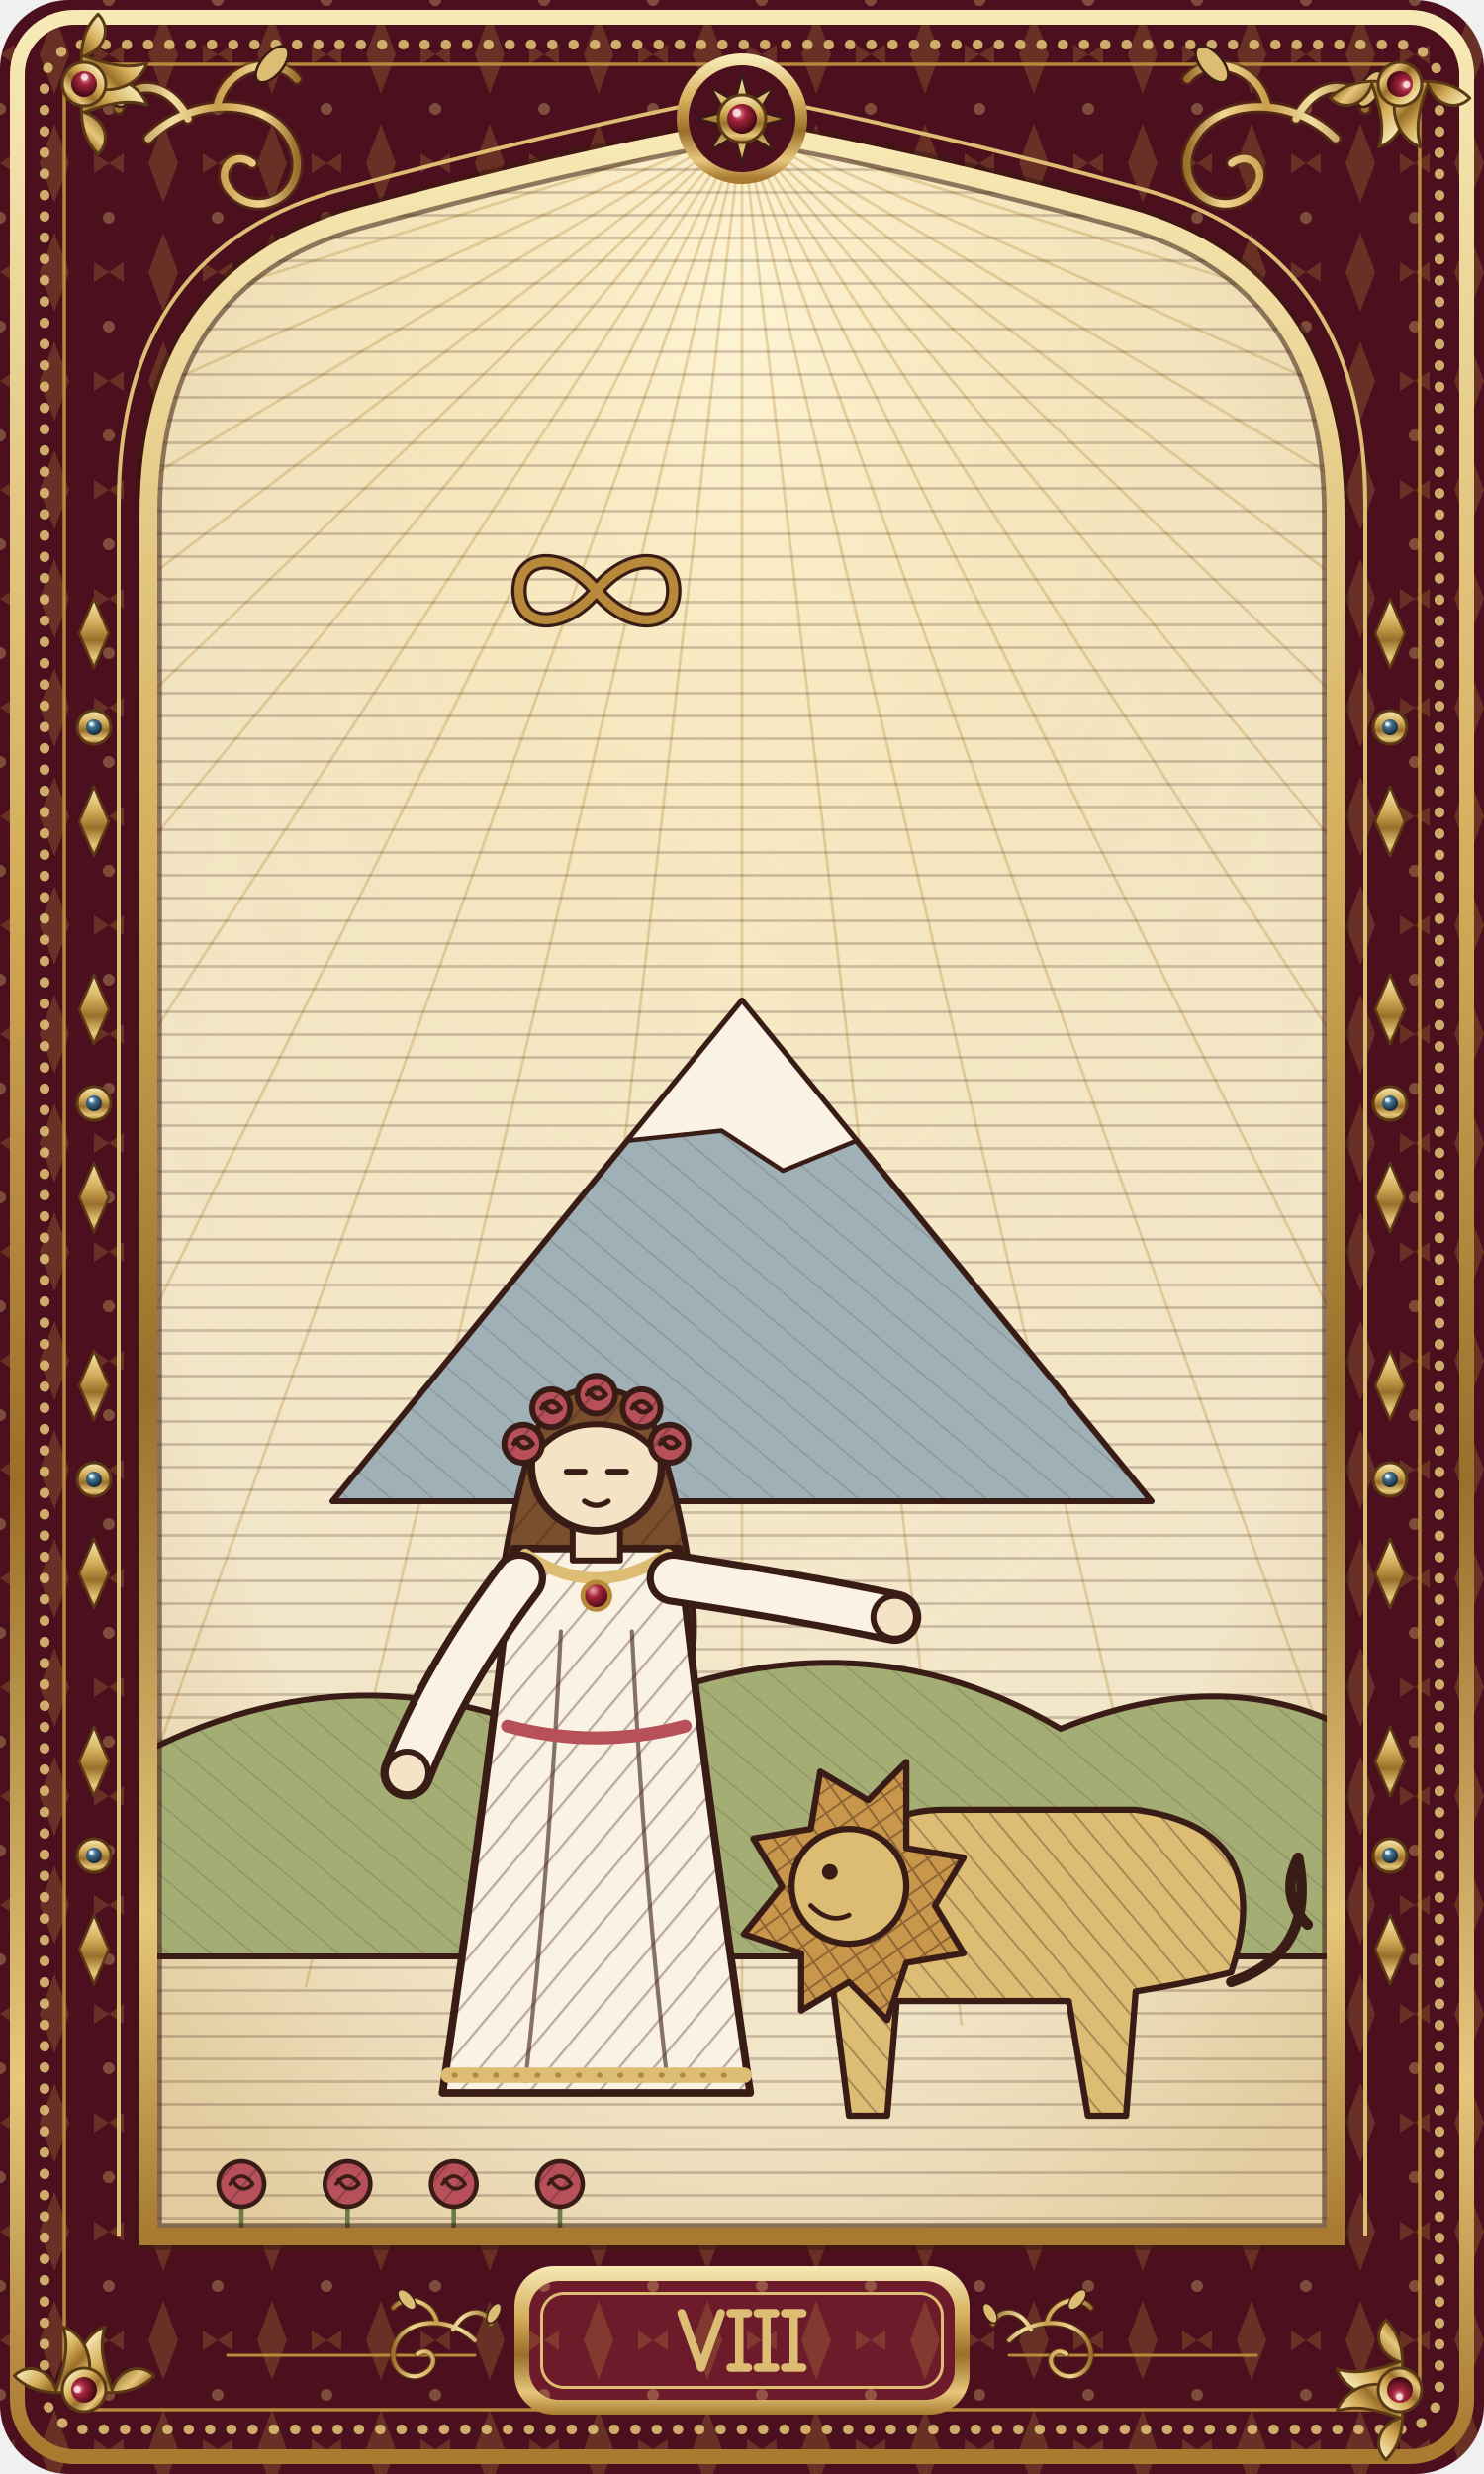
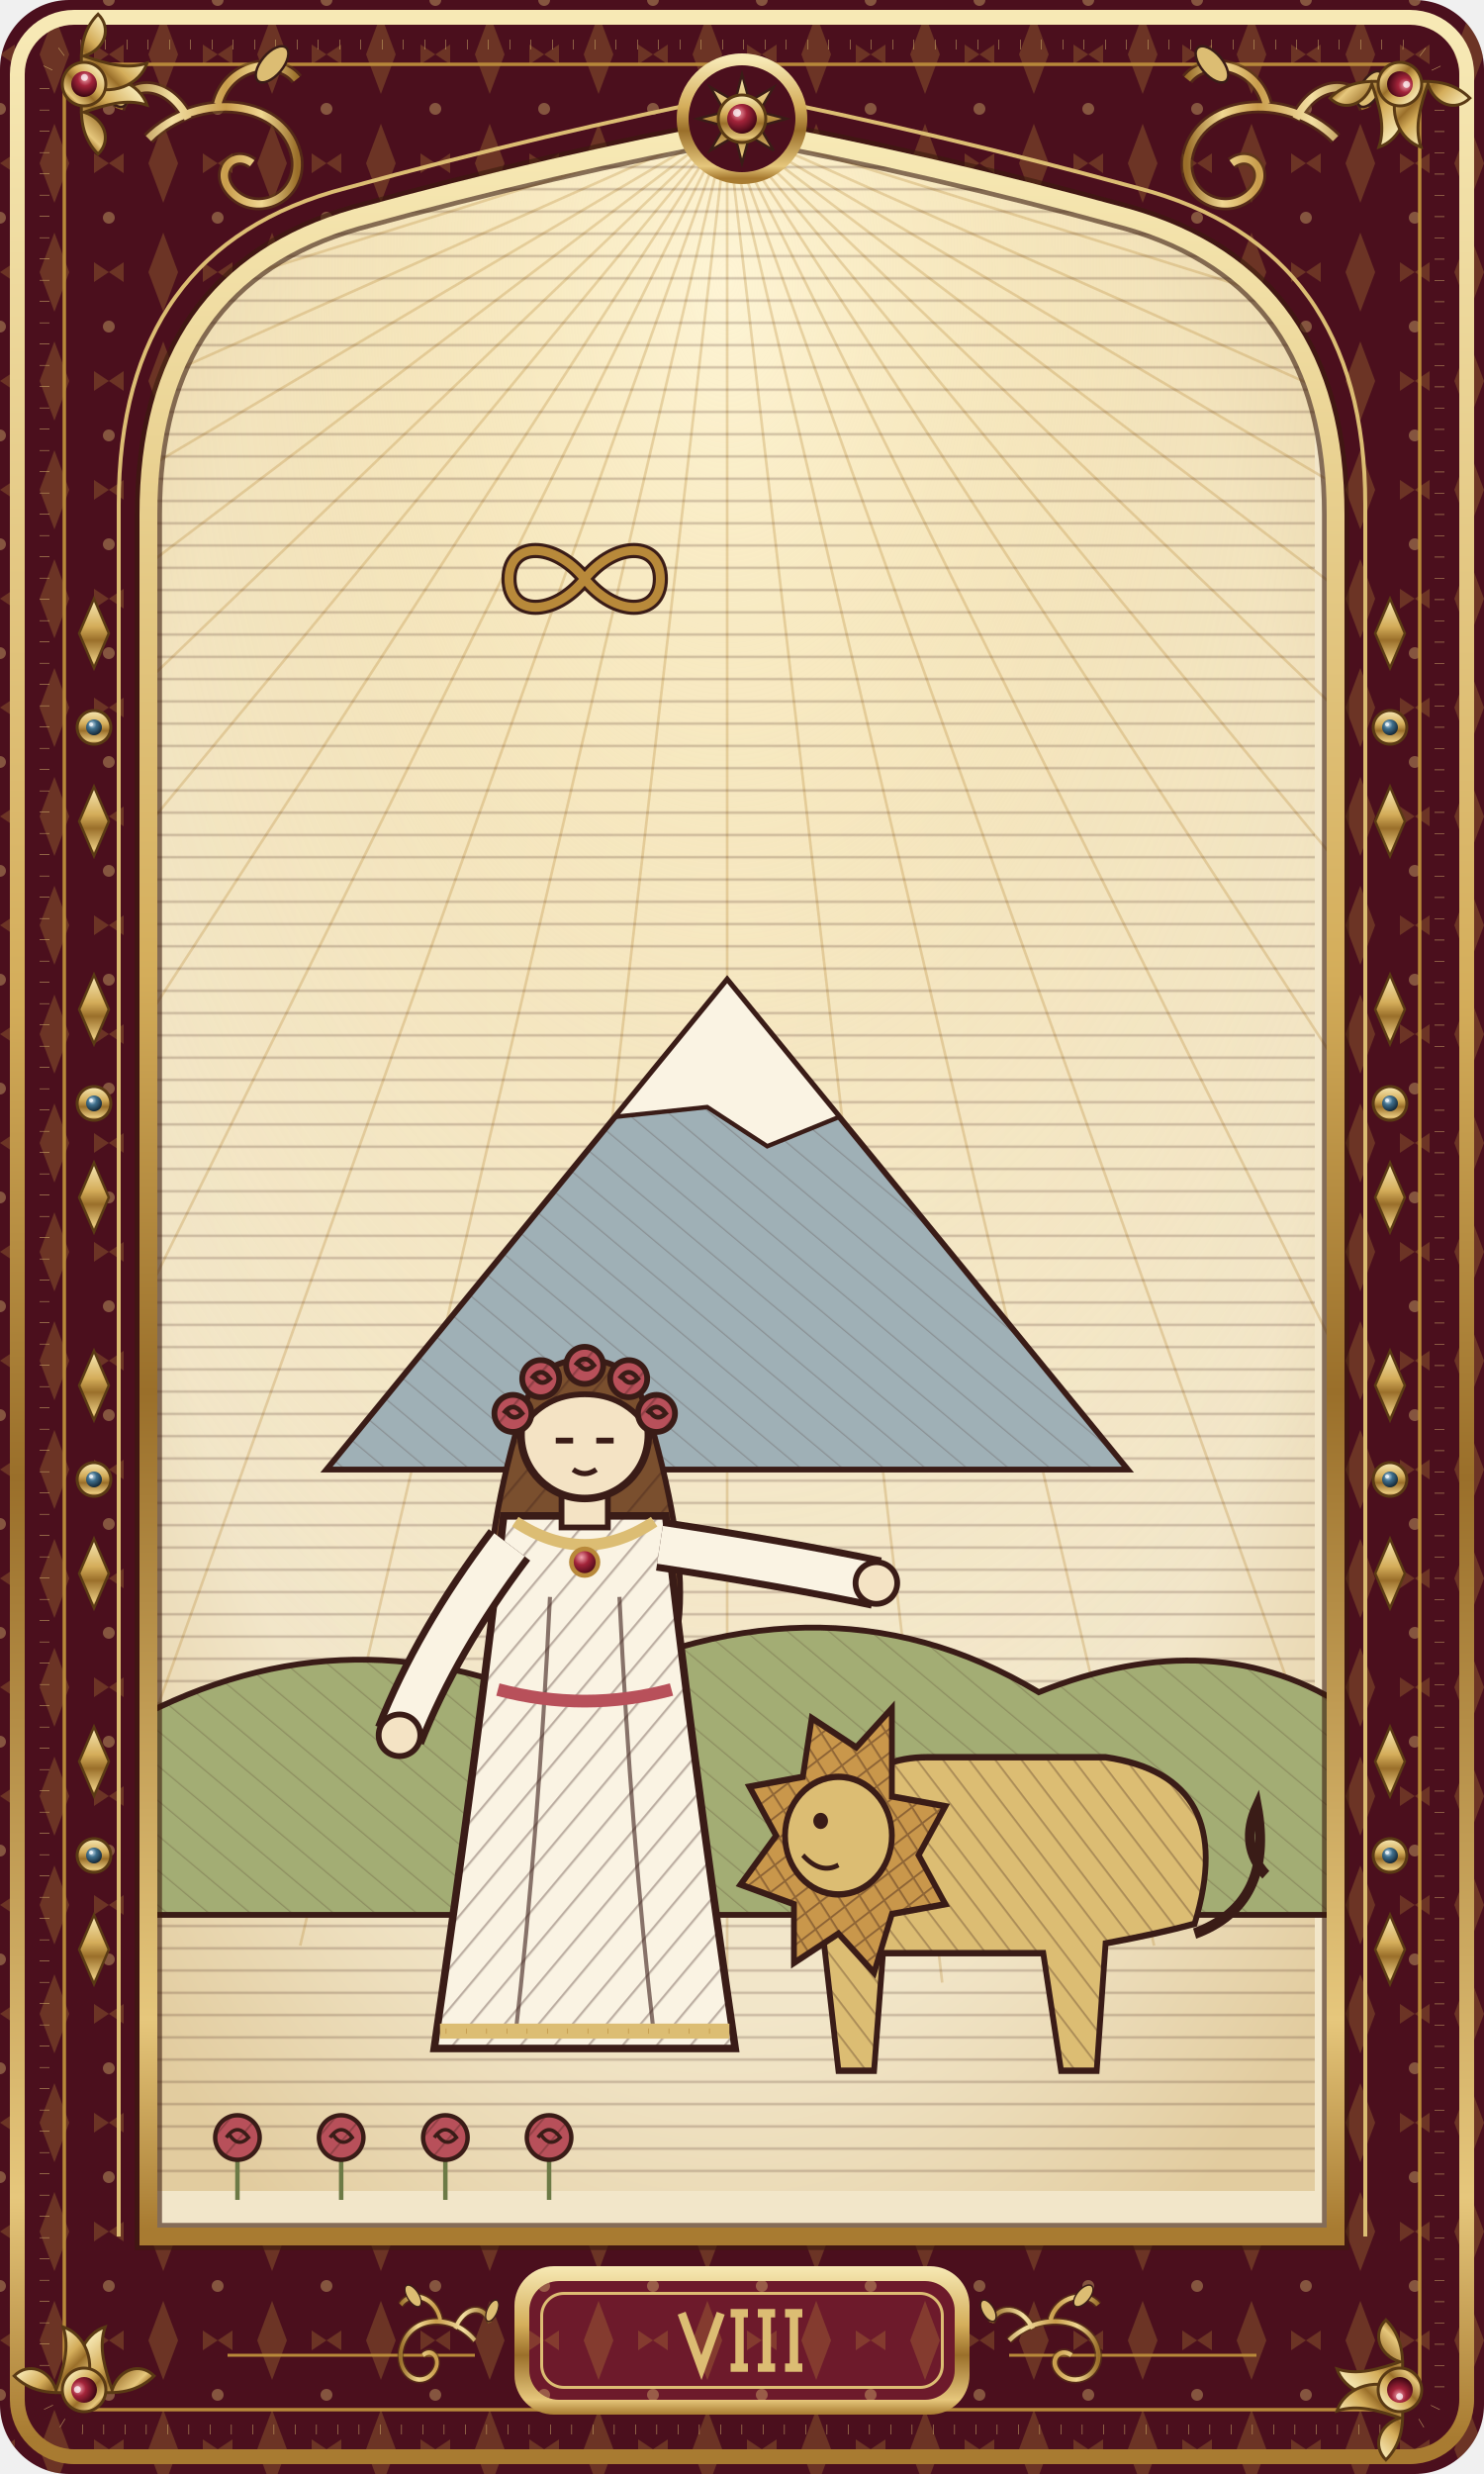
<svg xmlns="http://www.w3.org/2000/svg" width="300" height="500" viewBox="0 0 300 500">
  <defs>
    <pattern id="h" width="4.5" height="4.5" patternUnits="userSpaceOnUse" patternTransform="rotate(40)">
-       <line x1="0" y1="0" x2="0" y2="4.5" stroke="#3a1c17" stroke-width="0.8" opacity="0.32" />
+       <line x1="0" y1="0" x2="0" y2="4.5" stroke="#3a1c17" stroke-width="0.8" opacity="0.3" />
    </pattern>
    <pattern id="hx" width="4" height="4" patternUnits="userSpaceOnUse" patternTransform="rotate(35)">
      <path d="M0,0V4M0,0H4" stroke="#3a1c17" stroke-width="0.8" opacity="0.4" />
    </pattern>
    <pattern id="hz" width="8" height="5" patternUnits="userSpaceOnUse">
-       <line x1="0" y1="2.5" x2="8" y2="2.5" stroke="#3a1c17" stroke-width="0.6" opacity="0.22" />
+       <line x1="0" y1="2.5" x2="8" y2="2.5" stroke="#3a1c17" stroke-width="0.6" opacity="0.2" />
    </pattern>
    <pattern id="hl" width="6" height="6" patternUnits="userSpaceOnUse" patternTransform="rotate(-50)">
-       <line x1="0" y1="0" x2="0" y2="6" stroke="#3a1c17" stroke-width="0.6" opacity="0.18" />
+       <line x1="0" y1="0" x2="0" y2="6" stroke="#3a1c17" stroke-width="0.6" opacity="0.2" />
    </pattern>
    <pattern id="dots" width="7" height="7" patternUnits="userSpaceOnUse">
-       <circle cx="2" cy="2" r="0.7" fill="#3a1c17" opacity="0.35" />
+       <circle cx="2" cy="2" r="0.7" fill="#3a1c17" opacity="0.4" />
      <circle cx="5.5" cy="5" r="0.5" fill="#3a1c17" opacity="0.3" />
    </pattern>
    <pattern id="wv" width="24" height="9" patternUnits="userSpaceOnUse">
      <path d="M0,5 Q6,1 12,5 T24,5" fill="none" stroke="#3a1c17" stroke-width="0.7" opacity="0.4" />
    </pattern>
    <radialGradient id="pg" cx="50%" cy="42%" r="70%">
      <stop offset="0" stop-color="#f6ecd4" />
      <stop offset="0.7" stop-color="#f2e6c9" />
      <stop offset="1" stop-color="#e2cc9f" />
    </radialGradient>
    <radialGradient id="ng" cx="50%" cy="30%" r="80%">
      <stop offset="0" stop-color="#4a3a52" />
      <stop offset="1" stop-color="#2b2238" />
    </radialGradient>
    <linearGradient id="gold" x1="0" y1="0" x2="1" y2="1">
      <stop offset="0" stop-color="#dcbd73" />
      <stop offset="0.5" stop-color="#b8893a" />
      <stop offset="1" stop-color="#8e6626" />
    </linearGradient>
    <linearGradient id="gv" x1="0" y1="0" x2="0" y2="1">
      <stop offset="0" stop-color="#f7e9b5" />
-       <stop offset="0.35" stop-color="#d4ad5a" />
+       <stop offset="0.4" stop-color="#d4ad5a" />
      <stop offset="0.6" stop-color="#9a6f2a" />
-       <stop offset="0.85" stop-color="#e6c77c" />
+       <stop offset="0.9" stop-color="#e6c77c" />
      <stop offset="1" stop-color="#a87b31" />
    </linearGradient>
    <linearGradient id="gh" x1="0" y1="0" x2="1" y2="0">
      <stop offset="0" stop-color="#9a6f2a" />
      <stop offset="0.3" stop-color="#f3dfa2" />
-       <stop offset="0.55" stop-color="#c99d4c" />
+       <stop offset="0.6" stop-color="#c99d4c" />
      <stop offset="0.8" stop-color="#f0d791" />
      <stop offset="1" stop-color="#9a6f2a" />
    </linearGradient>
    <radialGradient id="gem" cx="38%" cy="32%" r="70%">
      <stop offset="0" stop-color="#f2a3ad" />
-       <stop offset="0.35" stop-color="#a3243a" />
+       <stop offset="0.4" stop-color="#a3243a" />
      <stop offset="1" stop-color="#3d0612" />
    </radialGradient>
    <radialGradient id="gemb" cx="38%" cy="32%" r="70%">
      <stop offset="0" stop-color="#cfe2ee" />
-       <stop offset="0.35" stop-color="#3f6f8c" />
+       <stop offset="0.4" stop-color="#3f6f8c" />
      <stop offset="1" stop-color="#132634" />
    </radialGradient>
    <radialGradient id="halo" cx="50%" cy="8%" r="75%">
      <stop offset="0" stop-color="#fff6d6" stop-opacity="0.9" />
-       <stop offset="0.5" stop-color="#f4dc9a" stop-opacity="0.25" />
+       <stop offset="0.5" stop-color="#f4dc9a" stop-opacity="0.3" />
      <stop offset="1" stop-color="#f4dc9a" stop-opacity="0" />
    </radialGradient>
    <pattern id="damask" width="22" height="22" patternUnits="userSpaceOnUse">
-       <path d="M11,3 l3,8 l-3,8 l-3,-8Z M0,11 l3,-2 l0,4Z M22,11 l-3,-2 l0,4Z" fill="#b8893a" opacity="0.28" />
-       <circle cx="0" cy="0" r="1.2" fill="#dcbd73" opacity="0.35" />
-       <circle cx="22" cy="22" r="1.2" fill="#dcbd73" opacity="0.35" />
-       <circle cx="22" cy="0" r="1.2" fill="#dcbd73" opacity="0.35" />
-       <circle cx="0" cy="22" r="1.2" fill="#dcbd73" opacity="0.35" />
+       <path d="M11,3 l3,8 l-3,8 l-3,-8Z M0,11 l3,-2 l0,4Z M22,11 l-3,-2 l0,4Z" fill="#b8893a" opacity="0.3" />
+       <circle cx="0" cy="0" r="1.2" fill="#dcbd73" opacity="0.4" />
+       <circle cx="22" cy="22" r="1.2" fill="#dcbd73" opacity="0.4" />
+       <circle cx="22" cy="0" r="1.2" fill="#dcbd73" opacity="0.4" />
+       <circle cx="0" cy="22" r="1.2" fill="#dcbd73" opacity="0.4" />
    </pattern>
    <clipPath id="panel">
      <path d="M30,452 V104 Q30,56 72,44 Q112,33 150,26 Q188,33 228,44 Q270,56 270,104 V452Z" />
    </clipPath>
+     <g id="fl">
+       <g transform="translate(0 0) rotate(0)">
+         <path d="M0,0 C2,-6 8,-8 12,-6 C8,-4 6,0 4,4 C8,2 12,4 12,8 C8,8 4,6 0,0Z" fill="url(#gv)" stroke="#5a3a14" stroke-width="0.6" />
+         <path d="M0,0 C6,-2 8,-8 6,-12 C4,-8 0,-6 -4,-4 C-2,-8 -4,-12 -8,-12 C-8,-8 -6,-4 0,0Z" fill="url(#gv)" stroke="#5a3a14" stroke-width="0.6" />
+         <circle cx="0" cy="0" r="4.4" fill="url(#gv)" stroke="#5a3a14" stroke-width="0.6" />
+         <circle cx="0" cy="0" r="2.6" fill="url(#gem)" />
+         <circle cx="-0.9" cy="-1" r="0.7" fill="#fff" opacity="0.7" />
+       </g>
+     </g>
+     <g id="cu">
+       <g transform="">
+         <path d="M0,0 C10,-10 28,-8 30,4 C31,12 22,16 17,11 C13,7 17,2 21,5 M8,-4 C4,-12 -4,-12 -6,-6 M14,-7 C16,-15 26,-17 30,-12" fill="none" stroke="#5a3a14" stroke-width="2.6" opacity="0.6" />
+         <path d="M0,0 C10,-10 28,-8 30,4 C31,12 22,16 17,11 C13,7 17,2 21,5 M8,-4 C4,-12 -4,-12 -6,-6 M14,-7 C16,-15 26,-17 30,-12" fill="none" stroke="url(#gh)" stroke-width="1.5" />
+         <ellipse cx="25" cy="-15" rx="2.2" ry="4.4" fill="#dcbd73" stroke="#3a1c17" stroke-width="0.5" transform="rotate(40 25 -15)" />
+         <ellipse cx="-7" cy="-10" rx="2" ry="4" fill="#dcbd73" stroke="#3a1c17" stroke-width="0.5" transform="rotate(-30 -7 -10)" />
+       </g>
+     </g>
+     <g id="gb">
+       <circle cx="0" cy="0" r="3.4" fill="url(#gv)" stroke="#5a3a14" stroke-width="0.6" />
+       <circle cx="0" cy="0" r="1.6" fill="url(#gemb)" />
+       <circle cx="-0.6" cy="-0.6" r="0.4" fill="#fff" opacity="0.7" />
+     </g>
+     <path id="dm" d="M0,-7 L3,0 L0,7 L-3,0Z" fill="url(#gv)" stroke="#5a3a14" stroke-width="0.5" />
  </defs>
  <rect x="0" y="0" width="300" height="500" rx="14" fill="#4b0f1d" />
  <rect x="0" y="0" width="300" height="500" rx="14" fill="url(#damask)" />
  <rect x="3.5" y="3.5" width="293" height="493" rx="11.5" fill="none" stroke="url(#gv)" stroke-width="3" />
-   <rect x="9" y="9" width="282" height="482" rx="8" fill="none" stroke="#dcbd73" stroke-width="2" stroke-linecap="round" stroke-dasharray="0.1 4.2" opacity="0.9" />
+   <rect x="9" y="9" width="282" height="482" rx="8" fill="none" stroke="#dcbd73" stroke-width="2" stroke-dasharray="0.1 4.2" opacity="0.9" />
  <rect x="13" y="13" width="274" height="474" rx="6" fill="none" stroke="#b8893a" stroke-width="0.7" />
  <path d="M30,452 V104 Q30,56 72,44 Q112,33 150,26 Q188,33 228,44 Q270,56 270,104 V452Z" fill="#f2e6c9" />
  <g clip-path="url(#panel)">
-     <g transform="translate(12 9) scale(0.92)">
+     <g transform="translate(12 9) scale(0.9)">
      <rect x="18" y="18" width="264" height="464" fill="url(#pg)" />
      <rect x="18" y="18" width="264" height="464" fill="url(#halo)" />
-       <path d="M150,18 L-262.56,96.7 M150,18 L-250.78,143.6 M150,18 L-233.69,188.83 M150,18 L-211.51,231.8 M150,18 L-184.54,271.93 M150,18 L-153.14,308.7 M150,18 L-117.72,341.62 M150,18 L-78.75,370.24 M150,18 L-36.75,394.2 M150,18 L7.73,413.17 M150,18 L54.09,426.9 M150,18 L101.73,435.22 M150,18 L150,438 M150,18 L198.27,435.22 M150,18 L245.91,426.9 M150,18 L292.27,413.17 M150,18 L336.75,394.2 M150,18 L378.75,370.24 M150,18 L417.72,341.62 M150,18 L453.14,308.7 M150,18 L484.54,271.93 M150,18 L511.51,231.8 M150,18 L533.69,188.83 M150,18 L550.78,143.6 M150,18 L562.56,96.7 " stroke="#b8893a" stroke-width="0.6" opacity="0.32" />
+       <path d="M150,18 L-262.6,96.7 M150,18 L-250.8,143.6 M150,18 L-233.7,188.8 M150,18 L-211.5,231.8 M150,18 L-184.5,271.9 M150,18 L-153.1,308.7 M150,18 L-117.7,341.6 M150,18 L-78.7,370.2 M150,18 L-36.7,394.2 M150,18 L7.7,413.2 M150,18 L54.1,426.9 M150,18 L101.7,435.2 M150,18 L150,438 M150,18 L198.3,435.2 M150,18 L245.9,426.9 M150,18 L292.3,413.2 M150,18 L336.8,394.2 M150,18 L378.8,370.2 M150,18 L417.7,341.6 M150,18 L453.1,308.7 M150,18 L484.5,271.9 M150,18 L511.5,231.8 M150,18 L533.7,188.8 M150,18 L550.8,143.6 M150,18 L562.6,96.7 " stroke="#b8893a" stroke-width="0.6" opacity="0.3" />
      <rect x="18" y="18" width="264" height="464" fill="url(#hz)" />
-       <path d="M60,320 L150,210 L240,320Z" fill="#9fb0b6" stroke="#3a1c17" stroke-width="1.3" stroke-linejoin="round" stroke-linecap="round" />
-       <path d="M60,320 L150,210 L240,320Z" fill="url(#hl)" stroke="none" />
-       <path d="M124.8,240.8 L150,210 L175.2,240.8 L159,247.4 L145.5,238.6Z" fill="#faf3e3" stroke="#3a1c17" stroke-width="1" stroke-linejoin="round" stroke-linecap="round" />
-       <path d="M10,380 Q60,350 110,372 Q170,340 220,370 Q260,354 290,374 V420 H10Z" fill="#a3ad74" stroke="#3a1c17" stroke-width="1.3" stroke-linejoin="round" stroke-linecap="round" />
-       <path d="M10,380 Q60,350 110,372 Q170,340 220,370 Q260,354 290,374 V420 H10Z" fill="url(#hl)" stroke="none" />
-       <path d="M118,120 C111.2,111.5 101,111.5 101,120 S111.2,128.5 118,120 S135,111.5 135,120 S124.8,128.5 118,120" fill="none" stroke="#3a1c17" stroke-width="3.4" stroke-linecap="round" stroke-linejoin="round" />
-       <path d="M118,120 C111.2,111.5 101,111.5 101,120 S111.2,128.5 118,120 S135,111.5 135,120 S124.8,128.5 118,120" fill="none" stroke="#b8893a" stroke-width="2" stroke-linecap="round" stroke-linejoin="round" />
+       <path d="M60,320 L150,210 L240,320Z" fill="#9fb0b6" stroke="#3a1c17" stroke-width="1.3" />
+       <path d="M60,320 L150,210 L240,320Z" fill="url(#hl)" />
+       <path d="M124.8,240.8 L150,210 L175.2,240.8 L159,247.4 L145.5,238.6Z" fill="#faf3e3" stroke="#3a1c17" stroke-width="1" />
+       <path d="M10,380 Q60,350 110,372 Q170,340 220,370 Q260,354 290,374 V420 H10Z" fill="#a3ad74" stroke="#3a1c17" stroke-width="1.3" />
+       <path d="M10,380 Q60,350 110,372 Q170,340 220,370 Q260,354 290,374 V420 H10Z" fill="url(#hl)" />
+       <path d="M118,120 C111.2,111.5 101,111.5 101,120 S111.2,128.5 118,120 S135,111.5 135,120 S124.8,128.5 118,120" fill="none" stroke="#3a1c17" stroke-width="3.4" />
+       <path d="M118,120 C111.2,111.5 101,111.5 101,120 S111.2,128.5 118,120 S135,111.5 135,120 S124.8,128.5 118,120" fill="none" stroke="#b8893a" stroke-width="2" />
      <g transform="translate(118 450) scale(1.3 1.3)">
-         <path d="M-12,-106 q-6,22 -4,34 h32 q2,-12 -4,-34Z" fill="#7a4f2e" stroke="#3a1c17" stroke-width="1" stroke-linejoin="round" stroke-linecap="round" />
-         <path d="M-12,-106 q-6,22 -4,34 h32 q2,-12 -4,-34Z" fill="url(#h)" stroke="none" />
-         <path d="M-14,-92 Q-18,-55.2 -26,0 L26,0 Q18,-55.2 14,-92Z" fill="#faf3e3" stroke="#3a1c17" stroke-width="1.3" stroke-linejoin="round" stroke-linecap="round" />
-         <path d="M-14,-92 Q-18,-55.2 -26,0 L26,0 Q18,-55.2 14,-92Z" fill="url(#h)" stroke="none" />
-         <path d="M-6,-78 Q-8,-36.8 -12,-2 M6,-78 Q8,-36.8 12,-2" fill="none" stroke="#3a1c17" stroke-width="0.7" stroke-linecap="round" stroke-linejoin="round" opacity="0.6" />
-         <path d="M-15,-62 Q0,-58 15,-62" fill="none" stroke="#b8505a" stroke-width="2.2" stroke-linecap="round" stroke-linejoin="round" />
-         <path d="M-12,-91 Q0,-83 12,-91" fill="none" stroke="#dcbd73" stroke-width="2" stroke-linecap="round" stroke-linejoin="round" />
+         <path d="M-12,-106 q-6,22 -4,34 h32 q2,-12 -4,-34Z" fill="#7a4f2e" stroke="#3a1c17" stroke-width="1" />
+         <path d="M-12,-106 q-6,22 -4,34 h32 q2,-12 -4,-34Z" fill="url(#h)" />
+         <path d="M-14,-92 Q-18,-55.2 -26,0 L26,0 Q18,-55.2 14,-92Z" fill="#faf3e3" stroke="#3a1c17" stroke-width="1.3" />
+         <path d="M-14,-92 Q-18,-55.2 -26,0 L26,0 Q18,-55.2 14,-92Z" fill="url(#h)" />
+         <path d="M-6,-78 Q-8,-36.8 -12,-2 M6,-78 Q8,-36.8 12,-2" fill="none" stroke="#3a1c17" stroke-width="0.7" opacity="0.6" />
+         <path d="M-15,-62 Q0,-58 15,-62" fill="none" stroke="#b8505a" stroke-width="2.2" />
+         <path d="M-12,-91 Q0,-83 12,-91" fill="none" stroke="#dcbd73" stroke-width="2" />
        <circle cx="0" cy="-84" r="2.3" fill="url(#gem)" stroke="#b8893a" stroke-width="0.8" />
-         <path d="M-25,-3 H25" fill="none" stroke="#dcbd73" stroke-width="2.6" stroke-linecap="round" stroke-linejoin="round" />
-         <path d="M-24,-3 H24" fill="none" stroke="#b8893a" stroke-width="0.9" stroke-linecap="round" stroke-linejoin="round" stroke-dasharray="0.1 3.4" />
-         <path d="M-4,-90 v-6 h8 v6Z" fill="#f4e3c4" stroke="#3a1c17" stroke-width="1" stroke-linejoin="round" stroke-linecap="round" />
+         <path d="M-25,-3 H25" fill="none" stroke="#dcbd73" stroke-width="2.6" />
+         <path d="M-24,-3 H24" fill="none" stroke="#b8893a" stroke-width="0.9" stroke-dasharray="0.1 3.4" />
+         <path d="M-4,-90 v-6 h8 v6Z" fill="#f4e3c4" stroke="#3a1c17" stroke-width="1" />
        <circle cx="0" cy="-106" r="11" fill="#f4e3c4" stroke="#3a1c17" stroke-width="1.3" />
-         <path d="M-11,-107 q1,-12 11,-12 q10,0 11,12 q-4,-6 -11,-6 q-7,0 -11,6Z" fill="#7a4f2e" stroke="#3a1c17" stroke-width="1" stroke-linejoin="round" stroke-linecap="round" />
-         <path d="M-11,-107 q1,-12 11,-12 q10,0 11,12 q-4,-6 -11,-6 q-7,0 -11,6Z" fill="url(#h)" stroke="none" />
-         <path d="M-5,-105 h3 M2,-105 h3" fill="none" stroke="#3a1c17" stroke-width="1" stroke-linecap="round" stroke-linejoin="round" />
-         <path d="M-2,-100 q2,1.4 4,0" fill="none" stroke="#3a1c17" stroke-width="0.9" stroke-linecap="round" stroke-linejoin="round" />
+         <path d="M-11,-107 q1,-12 11,-12 q10,0 11,12 q-4,-6 -11,-6 q-7,0 -11,6Z" fill="#7a4f2e" stroke="#3a1c17" stroke-width="1" />
+         <path d="M-11,-107 q1,-12 11,-12 q10,0 11,12 q-4,-6 -11,-6 q-7,0 -11,6Z" fill="url(#h)" />
+         <path d="M-5,-105 h3 M2,-105 h3" fill="none" stroke="#3a1c17" stroke-width="1" />
+         <path d="M-2,-100 q2,1.4 4,0" fill="none" stroke="#3a1c17" stroke-width="0.9" />
        <g transform="translate(0 0)">
-           <circle cx="-12.36" cy="-109.71" r="3.2" fill="#b8505a" stroke="#3a1c17" stroke-width="1" />
-           <circle cx="-12.36" cy="-109.71" r="3.2" fill="url(#h)" />
-           <path d="M-13.964,-109.708 q1.6,-2.24 3.2,0 q-1.6,1.6 -2.88,-0.64" fill="none" stroke="#3a1c17" stroke-width="0.8" stroke-linecap="round" stroke-linejoin="round" />
-           <circle cx="-7.64" cy="-115.71" r="3.2" fill="#b8505a" stroke="#3a1c17" stroke-width="1" />
-           <circle cx="-7.64" cy="-115.71" r="3.2" fill="url(#h)" />
-           <path d="M-9.241,-115.708 q1.6,-2.24 3.2,0 q-1.6,1.6 -2.88,-0.64" fill="none" stroke="#3a1c17" stroke-width="0.8" stroke-linecap="round" stroke-linejoin="round" />
+           <circle cx="-12.4" cy="-109.7" r="3.2" fill="#b8505a" stroke="#3a1c17" stroke-width="1" />
+           <circle cx="-12.4" cy="-109.7" r="3.2" fill="url(#h)" />
+           <path d="M-14,-109.7 q1.6,-2.2 3.2,0 q-1.6,1.6 -2.9,-0.6" fill="none" stroke="#3a1c17" stroke-width="0.8" />
+           <circle cx="-7.6" cy="-115.7" r="3.2" fill="#b8505a" stroke="#3a1c17" stroke-width="1" />
+           <circle cx="-7.6" cy="-115.7" r="3.2" fill="url(#h)" />
+           <path d="M-9.2,-115.7 q1.6,-2.2 3.2,0 q-1.6,1.6 -2.9,-0.6" fill="none" stroke="#3a1c17" stroke-width="0.8" />
          <circle cx="0" cy="-118" r="3.2" fill="#b8505a" stroke="#3a1c17" stroke-width="1" />
          <circle cx="0" cy="-118" r="3.2" fill="url(#h)" />
-           <path d="M-1.6,-118 q1.6,-2.24 3.2,0 q-1.6,1.6 -2.88,-0.64" fill="none" stroke="#3a1c17" stroke-width="0.8" stroke-linecap="round" stroke-linejoin="round" />
-           <circle cx="7.64" cy="-115.71" r="3.2" fill="#b8505a" stroke="#3a1c17" stroke-width="1" />
-           <circle cx="7.64" cy="-115.71" r="3.2" fill="url(#h)" />
-           <path d="M6.041,-115.708 q1.6,-2.24 3.2,0 q-1.6,1.6 -2.88,-0.64" fill="none" stroke="#3a1c17" stroke-width="0.8" stroke-linecap="round" stroke-linejoin="round" />
-           <circle cx="12.36" cy="-109.71" r="3.2" fill="#b8505a" stroke="#3a1c17" stroke-width="1" />
-           <circle cx="12.36" cy="-109.71" r="3.2" fill="url(#h)" />
-           <path d="M10.764,-109.708 q1.6,-2.24 3.2,0 q-1.6,1.6 -2.88,-0.64" fill="none" stroke="#3a1c17" stroke-width="0.8" stroke-linecap="round" stroke-linejoin="round" />
+           <path d="M-1.6,-118 q1.6,-2.2 3.2,0 q-1.6,1.6 -2.9,-0.6" fill="none" stroke="#3a1c17" stroke-width="0.8" />
+           <circle cx="7.6" cy="-115.7" r="3.2" fill="#b8505a" stroke="#3a1c17" stroke-width="1" />
+           <circle cx="7.6" cy="-115.7" r="3.2" fill="url(#h)" />
+           <path d="M6,-115.7 q1.6,-2.2 3.2,0 q-1.6,1.6 -2.9,-0.6" fill="none" stroke="#3a1c17" stroke-width="0.8" />
+           <circle cx="12.4" cy="-109.7" r="3.2" fill="#b8505a" stroke="#3a1c17" stroke-width="1" />
+           <circle cx="12.4" cy="-109.7" r="3.2" fill="url(#h)" />
+           <path d="M10.8,-109.7 q1.6,-2.2 3.2,0 q-1.6,1.6 -2.9,-0.6" fill="none" stroke="#3a1c17" stroke-width="0.8" />
        </g>
-         <path d="M-13,-87 Q-25.5,-70.546 -32,-54.091" fill="none" stroke="#3a1c17" stroke-width="9" stroke-linecap="round" stroke-linejoin="round" />
-         <path d="M-13,-87 Q-25.5,-70.546 -32,-54.091" fill="none" stroke="#faf3e3" stroke-width="6.6" stroke-linecap="round" stroke-linejoin="round" />
-         <path d="M13,-87 Q34.711,-83.701 50.423,-80.401" fill="none" stroke="#3a1c17" stroke-width="9" stroke-linecap="round" stroke-linejoin="round" />
-         <path d="M13,-87 Q34.711,-83.701 50.423,-80.401" fill="none" stroke="#faf3e3" stroke-width="6.6" stroke-linecap="round" stroke-linejoin="round" />
-         <circle cx="-32" cy="-54.09" r="3.6" fill="#f4e3c4" stroke="#3a1c17" stroke-width="1" />
-         <circle cx="50.42" cy="-80.4" r="3.6" fill="#f4e3c4" stroke="#3a1c17" stroke-width="1" />
-       </g>
-       <g transform="translate(205 455) scale(-1.05 1.05)">
-         <path d="M-50,-30 q-10,-30 20,-34 h40 q22,0 24,26 v6 l-4,32 h-8 l-2,-24 h-36 l-4,24 h-8 l-2,-26 q-12,-2 -20,-4Z" fill="#dcbd73" stroke="#3a1c17" stroke-width="1.3" stroke-linejoin="round" stroke-linecap="round" />
-         <path d="M-50,-30 q-10,-30 20,-34 h40 q22,0 24,26 v6 l-4,32 h-8 l-2,-24 h-36 l-4,24 h-8 l-2,-26 q-12,-2 -20,-4Z" fill="url(#h)" stroke="none" />
-         <path d="M-50,-28 q-18,-6 -14,-26 q4,8 -2,14" fill="none" stroke="#3a1c17" stroke-width="2.2" stroke-linecap="round" stroke-linejoin="round" />
-         <path d="M18,-74 l8,8 l10,-6 l2,12 l12,2 l-6,10 l8,10 l-12,4 l0,12 l-10,-6 l-8,8 l-4,-12 l-12,-2 l6,-10 l-6,-10 l12,-2Z" fill="#c9974b" stroke="#3a1c17" stroke-width="1.3" stroke-linejoin="round" stroke-linecap="round" />
-         <path d="M18,-74 l8,8 l10,-6 l2,12 l12,2 l-6,10 l8,10 l-12,4 l0,12 l-10,-6 l-8,8 l-4,-12 l-12,-2 l6,-10 l-6,-10 l12,-2Z" fill="url(#hx)" stroke="none" />
+         <path d="M-13,-87 Q-25.5,-70.5 -32,-54.1" fill="none" stroke="#3a1c17" stroke-width="9" />
+         <path d="M-13,-87 Q-25.5,-70.5 -32,-54.1" fill="none" stroke="#faf3e3" stroke-width="6.6" />
+         <path d="M13,-87 Q34.7,-83.7 50.4,-80.4" fill="none" stroke="#3a1c17" stroke-width="9" />
+         <path d="M13,-87 Q34.7,-83.7 50.4,-80.4" fill="none" stroke="#faf3e3" stroke-width="6.6" />
+         <circle cx="-32" cy="-54.1" r="3.6" fill="#f4e3c4" stroke="#3a1c17" stroke-width="1" />
+         <circle cx="50.4" cy="-80.4" r="3.6" fill="#f4e3c4" stroke="#3a1c17" stroke-width="1" />
+       </g>
+       <g transform="translate(205 455) scale(-1 1.1)">
+         <g fill="#dcbd73" stroke="#3a1c17" stroke-width="1.3">
+           <path id="qd" d="M-50,-30 q-10,-30 20,-34 h40 q22,0 24,26 v6 l-4,32 h-8 l-2,-24 h-36 l-4,24 h-8 l-2,-26 q-12,-2 -20,-4Z" />
+         </g>
+         <use href="#qd" fill="url(#h)" />
+         <path d="M-50,-28 q-18,-6 -14,-26 q4,8 -2,14" fill="none" stroke="#3a1c17" stroke-width="2.2" />
+         <g fill="#c9974b" stroke="#3a1c17" stroke-width="1.3">
+           <path id="qe" d="M18,-74 l8,8 l10,-6 l2,12 l12,2 l-6,10 l8,10 l-12,4 l0,12 l-10,-6 l-8,8 l-4,-12 l-12,-2 l6,-10 l-6,-10 l12,-2Z" />
+         </g>
+         <use href="#qe" fill="url(#hx)" />
        <circle cx="30" cy="-48" r="12" fill="#dcbd73" stroke="#3a1c17" stroke-width="1.3" />
        <circle cx="34" cy="-51" r="1.4" fill="#3a1c17" stroke="#3a1c17" stroke-width="0.5" />
-         <path d="M38,-44 q-4,4 -8,2" fill="none" stroke="#3a1c17" stroke-width="1" stroke-linecap="round" stroke-linejoin="round" />
-       </g>
-       <path d="M40,484 V470" fill="none" stroke="#6c7a46" stroke-width="1" stroke-linecap="round" stroke-linejoin="round" />
+         <path d="M38,-44 q-4,4 -8,2" fill="none" stroke="#3a1c17" stroke-width="1" />
+       </g>
+       <path d="M40,484 V470" fill="none" stroke="#6c7a46" stroke-width="1" />
      <circle cx="40" cy="470" r="5" fill="#b8505a" stroke="#3a1c17" stroke-width="1" />
      <circle cx="40" cy="470" r="5" fill="url(#h)" />
-       <path d="M37.5,470 q2.5,-3.5 5,0 q-2.5,2.5 -4.5,-1" fill="none" stroke="#3a1c17" stroke-width="0.8" stroke-linecap="round" stroke-linejoin="round" />
-       <path d="M63.333,484 V470" fill="none" stroke="#6c7a46" stroke-width="1" stroke-linecap="round" stroke-linejoin="round" />
-       <circle cx="63.33" cy="470" r="5" fill="#b8505a" stroke="#3a1c17" stroke-width="1" />
-       <circle cx="63.33" cy="470" r="5" fill="url(#h)" />
-       <path d="M60.833,470 q2.5,-3.5 5,0 q-2.5,2.5 -4.5,-1" fill="none" stroke="#3a1c17" stroke-width="0.8" stroke-linecap="round" stroke-linejoin="round" />
-       <path d="M86.667,484 V470" fill="none" stroke="#6c7a46" stroke-width="1" stroke-linecap="round" stroke-linejoin="round" />
-       <circle cx="86.67" cy="470" r="5" fill="#b8505a" stroke="#3a1c17" stroke-width="1" />
-       <circle cx="86.67" cy="470" r="5" fill="url(#h)" />
-       <path d="M84.167,470 q2.5,-3.5 5,0 q-2.5,2.5 -4.5,-1" fill="none" stroke="#3a1c17" stroke-width="0.8" stroke-linecap="round" stroke-linejoin="round" />
-       <path d="M110,484 V470" fill="none" stroke="#6c7a46" stroke-width="1" stroke-linecap="round" stroke-linejoin="round" />
+       <path d="M37.5,470 q2.5,-3.5 5,0 q-2.5,2.5 -4.5,-1" fill="none" stroke="#3a1c17" stroke-width="0.8" />
+       <path d="M63.3,484 V470" fill="none" stroke="#6c7a46" stroke-width="1" />
+       <circle cx="63.3" cy="470" r="5" fill="#b8505a" stroke="#3a1c17" stroke-width="1" />
+       <circle cx="63.3" cy="470" r="5" fill="url(#h)" />
+       <path d="M60.8,470 q2.5,-3.5 5,0 q-2.5,2.5 -4.5,-1" fill="none" stroke="#3a1c17" stroke-width="0.8" />
+       <path d="M86.7,484 V470" fill="none" stroke="#6c7a46" stroke-width="1" />
+       <circle cx="86.7" cy="470" r="5" fill="#b8505a" stroke="#3a1c17" stroke-width="1" />
+       <circle cx="86.7" cy="470" r="5" fill="url(#h)" />
+       <path d="M84.2,470 q2.5,-3.5 5,0 q-2.5,2.5 -4.5,-1" fill="none" stroke="#3a1c17" stroke-width="0.8" />
+       <path d="M110,484 V470" fill="none" stroke="#6c7a46" stroke-width="1" />
      <circle cx="110" cy="470" r="5" fill="#b8505a" stroke="#3a1c17" stroke-width="1" />
      <circle cx="110" cy="470" r="5" fill="url(#h)" />
-       <path d="M107.5,470 q2.5,-3.5 5,0 q-2.5,2.5 -4.5,-1" fill="none" stroke="#3a1c17" stroke-width="0.8" stroke-linecap="round" stroke-linejoin="round" />
+       <path d="M107.5,470 q2.5,-3.5 5,0 q-2.5,2.5 -4.5,-1" fill="none" stroke="#3a1c17" stroke-width="0.8" />
    </g>
  </g>
-   <path d="M30,452 V104 Q30,56 72,44 Q112,33 150,26 Q188,33 228,44 Q270,56 270,104 V452Z" fill="none" stroke="#3a1a0c" stroke-width="5.5" opacity="0.55" />
+   <path d="M30,452 V104 Q30,56 72,44 Q112,33 150,26 Q188,33 228,44 Q270,56 270,104 V452Z" fill="none" stroke="#3a1a0c" stroke-width="5.5" opacity="0.6" />
  <path d="M30,452 V104 Q30,56 72,44 Q112,33 150,26 Q188,33 228,44 Q270,56 270,104 V452Z" fill="none" stroke="url(#gv)" stroke-width="3.6" />
  <path d="M24,452 V102 Q24,50 70,38 Q110,27 150,19 Q190,27 230,38 Q276,50 276,102 V452" fill="none" stroke="#dcbd73" stroke-width="0.8" />
-   <g transform="translate(30 28)">
-     <g transform="">
-       <path d="M0,0 C10,-10 28,-8 30,4 C31,12 22,16 17,11 C13,7 17,2 21,5 M8,-4 C4,-12 -4,-12 -6,-6 M14,-7 C16,-15 26,-17 30,-12" fill="none" stroke="#5a3a14" stroke-width="2.6" stroke-linecap="round" stroke-linejoin="round" opacity="0.55" />
-       <path d="M0,0 C10,-10 28,-8 30,4 C31,12 22,16 17,11 C13,7 17,2 21,5 M8,-4 C4,-12 -4,-12 -6,-6 M14,-7 C16,-15 26,-17 30,-12" fill="none" stroke="url(#gh)" stroke-width="1.5" stroke-linecap="round" stroke-linejoin="round" />
-       <ellipse cx="25" cy="-15" rx="2.2" ry="4.4" fill="#dcbd73" stroke="#3a1c17" stroke-width="0.5" transform="rotate(40 25 -15)" />
-       <ellipse cx="-7" cy="-10" rx="2" ry="4" fill="#dcbd73" stroke="#3a1c17" stroke-width="0.5" transform="rotate(-30 -7 -10)" />
-     </g>
-   </g>
-   <g transform="translate(270 28)">
-     <g transform="scale(-1 1)">
-       <path d="M0,0 C10,-10 28,-8 30,4 C31,12 22,16 17,11 C13,7 17,2 21,5 M8,-4 C4,-12 -4,-12 -6,-6 M14,-7 C16,-15 26,-17 30,-12" fill="none" stroke="#5a3a14" stroke-width="2.6" stroke-linecap="round" stroke-linejoin="round" opacity="0.55" />
-       <path d="M0,0 C10,-10 28,-8 30,4 C31,12 22,16 17,11 C13,7 17,2 21,5 M8,-4 C4,-12 -4,-12 -6,-6 M14,-7 C16,-15 26,-17 30,-12" fill="none" stroke="url(#gh)" stroke-width="1.5" stroke-linecap="round" stroke-linejoin="round" />
-       <ellipse cx="25" cy="-15" rx="2.2" ry="4.4" fill="#dcbd73" stroke="#3a1c17" stroke-width="0.5" transform="rotate(40 25 -15)" />
-       <ellipse cx="-7" cy="-10" rx="2" ry="4" fill="#dcbd73" stroke="#3a1c17" stroke-width="0.5" transform="rotate(-30 -7 -10)" />
-     </g>
-   </g>
-   <path d="M19,121 L22,128 L19,135 L16,128Z" fill="url(#gv)" stroke="#5a3a14" stroke-width="0.5" stroke-linejoin="round" stroke-linecap="round" />
-   <path d="M281,121 L284,128 L281,135 L278,128Z" fill="url(#gv)" stroke="#5a3a14" stroke-width="0.5" stroke-linejoin="round" stroke-linecap="round" />
-   <circle cx="19" cy="147" r="3.4" fill="url(#gv)" stroke="#5a3a14" stroke-width="0.6" />
-   <circle cx="19" cy="147" r="1.6" fill="url(#gemb)" />
-   <circle cx="18.44" cy="146.36" r="0.448" fill="#fff" opacity="0.7" />
-   <circle cx="281" cy="147" r="3.4" fill="url(#gv)" stroke="#5a3a14" stroke-width="0.6" />
-   <circle cx="281" cy="147" r="1.6" fill="url(#gemb)" />
-   <circle cx="280.44" cy="146.36" r="0.448" fill="#fff" opacity="0.7" />
-   <path d="M19,159 L22,166 L19,173 L16,166Z" fill="url(#gv)" stroke="#5a3a14" stroke-width="0.5" stroke-linejoin="round" stroke-linecap="round" />
-   <path d="M281,159 L284,166 L281,173 L278,166Z" fill="url(#gv)" stroke="#5a3a14" stroke-width="0.5" stroke-linejoin="round" stroke-linecap="round" />
-   <path d="M19,197 L22,204 L19,211 L16,204Z" fill="url(#gv)" stroke="#5a3a14" stroke-width="0.5" stroke-linejoin="round" stroke-linecap="round" />
-   <path d="M281,197 L284,204 L281,211 L278,204Z" fill="url(#gv)" stroke="#5a3a14" stroke-width="0.5" stroke-linejoin="round" stroke-linecap="round" />
-   <circle cx="19" cy="223" r="3.4" fill="url(#gv)" stroke="#5a3a14" stroke-width="0.6" />
-   <circle cx="19" cy="223" r="1.6" fill="url(#gemb)" />
-   <circle cx="18.44" cy="222.36" r="0.448" fill="#fff" opacity="0.7" />
-   <circle cx="281" cy="223" r="3.4" fill="url(#gv)" stroke="#5a3a14" stroke-width="0.6" />
-   <circle cx="281" cy="223" r="1.6" fill="url(#gemb)" />
-   <circle cx="280.44" cy="222.36" r="0.448" fill="#fff" opacity="0.7" />
-   <path d="M19,235 L22,242 L19,249 L16,242Z" fill="url(#gv)" stroke="#5a3a14" stroke-width="0.5" stroke-linejoin="round" stroke-linecap="round" />
-   <path d="M281,235 L284,242 L281,249 L278,242Z" fill="url(#gv)" stroke="#5a3a14" stroke-width="0.5" stroke-linejoin="round" stroke-linecap="round" />
-   <path d="M19,273 L22,280 L19,287 L16,280Z" fill="url(#gv)" stroke="#5a3a14" stroke-width="0.5" stroke-linejoin="round" stroke-linecap="round" />
-   <path d="M281,273 L284,280 L281,287 L278,280Z" fill="url(#gv)" stroke="#5a3a14" stroke-width="0.5" stroke-linejoin="round" stroke-linecap="round" />
-   <circle cx="19" cy="299" r="3.4" fill="url(#gv)" stroke="#5a3a14" stroke-width="0.6" />
-   <circle cx="19" cy="299" r="1.6" fill="url(#gemb)" />
-   <circle cx="18.44" cy="298.36" r="0.448" fill="#fff" opacity="0.7" />
-   <circle cx="281" cy="299" r="3.4" fill="url(#gv)" stroke="#5a3a14" stroke-width="0.6" />
-   <circle cx="281" cy="299" r="1.6" fill="url(#gemb)" />
-   <circle cx="280.44" cy="298.36" r="0.448" fill="#fff" opacity="0.7" />
-   <path d="M19,311 L22,318 L19,325 L16,318Z" fill="url(#gv)" stroke="#5a3a14" stroke-width="0.5" stroke-linejoin="round" stroke-linecap="round" />
-   <path d="M281,311 L284,318 L281,325 L278,318Z" fill="url(#gv)" stroke="#5a3a14" stroke-width="0.5" stroke-linejoin="round" stroke-linecap="round" />
-   <path d="M19,349 L22,356 L19,363 L16,356Z" fill="url(#gv)" stroke="#5a3a14" stroke-width="0.5" stroke-linejoin="round" stroke-linecap="round" />
-   <path d="M281,349 L284,356 L281,363 L278,356Z" fill="url(#gv)" stroke="#5a3a14" stroke-width="0.5" stroke-linejoin="round" stroke-linecap="round" />
-   <circle cx="19" cy="375" r="3.4" fill="url(#gv)" stroke="#5a3a14" stroke-width="0.6" />
-   <circle cx="19" cy="375" r="1.6" fill="url(#gemb)" />
-   <circle cx="18.44" cy="374.36" r="0.448" fill="#fff" opacity="0.7" />
-   <circle cx="281" cy="375" r="3.4" fill="url(#gv)" stroke="#5a3a14" stroke-width="0.6" />
-   <circle cx="281" cy="375" r="1.6" fill="url(#gemb)" />
-   <circle cx="280.44" cy="374.36" r="0.448" fill="#fff" opacity="0.7" />
-   <path d="M19,387 L22,394 L19,401 L16,394Z" fill="url(#gv)" stroke="#5a3a14" stroke-width="0.5" stroke-linejoin="round" stroke-linecap="round" />
-   <path d="M281,387 L284,394 L281,401 L278,394Z" fill="url(#gv)" stroke="#5a3a14" stroke-width="0.5" stroke-linejoin="round" stroke-linecap="round" />
+   <use href="#cu" transform="translate(30 28)" />
+   <use href="#cu" transform="translate(270 28) scale(-1 1)" />
+   <use href="#dm" transform="translate(19 128)" />
+   <use href="#dm" transform="translate(281 128)" />
+   <use href="#gb" transform="translate(19 147)" />
+   <use href="#gb" transform="translate(281 147)" />
+   <use href="#dm" transform="translate(19 166)" />
+   <use href="#dm" transform="translate(281 166)" />
+   <use href="#dm" transform="translate(19 204)" />
+   <use href="#dm" transform="translate(281 204)" />
+   <use href="#gb" transform="translate(19 223)" />
+   <use href="#gb" transform="translate(281 223)" />
+   <use href="#dm" transform="translate(19 242)" />
+   <use href="#dm" transform="translate(281 242)" />
+   <use href="#dm" transform="translate(19 280)" />
+   <use href="#dm" transform="translate(281 280)" />
+   <use href="#gb" transform="translate(19 299)" />
+   <use href="#gb" transform="translate(281 299)" />
+   <use href="#dm" transform="translate(19 318)" />
+   <use href="#dm" transform="translate(281 318)" />
+   <use href="#dm" transform="translate(19 356)" />
+   <use href="#dm" transform="translate(281 356)" />
+   <use href="#gb" transform="translate(19 375)" />
+   <use href="#gb" transform="translate(281 375)" />
+   <use href="#dm" transform="translate(19 394)" />
+   <use href="#dm" transform="translate(281 394)" />
  <circle cx="150" cy="24" r="12" fill="#4b0f1d" stroke="url(#gv)" stroke-width="2.4" />
-   <path d="M150,15L151.45,20.51L156.36,17.64L153.49,22.55L159,24L153.49,25.45L156.36,30.36L151.45,27.49L150,33L148.55,27.49L143.64,30.36L146.51,25.45L141,24L146.51,22.55L143.64,17.64L148.55,20.51Z" fill="url(#gv)" stroke="#3a1c17" stroke-width="0.5" stroke-linejoin="round" stroke-linecap="round" />
+   <path d="M150,15L151.5,20.5L156.4,17.6L153.5,22.6L159,24L153.5,25.5L156.4,30.4L151.5,27.5L150,33L148.6,27.5L143.6,30.4L146.5,25.5L141,24L146.5,22.6L143.6,17.6L148.6,20.5Z" fill="url(#gv)" stroke="#3a1c17" stroke-width="0.5" />
  <circle cx="150" cy="24" r="4.8" fill="url(#gv)" stroke="#5a3a14" stroke-width="0.6" />
  <circle cx="150" cy="24" r="3" fill="url(#gem)" />
-   <circle cx="148.95" cy="22.8" r="0.84" fill="#fff" opacity="0.7" />
-   <g transform="translate(17 17) rotate(45)">
-     <path d="M0,0 C2,-6 8,-8 12,-6 C8,-4 6,0 4,4 C8,2 12,4 12,8 C8,8 4,6 0,0Z" fill="url(#gv)" stroke="#5a3a14" stroke-width="0.6" stroke-linejoin="round" stroke-linecap="round" />
-     <path d="M0,0 C6,-2 8,-8 6,-12 C4,-8 0,-6 -4,-4 C-2,-8 -4,-12 -8,-12 C-8,-8 -6,-4 0,0Z" fill="url(#gv)" stroke="#5a3a14" stroke-width="0.6" stroke-linejoin="round" stroke-linecap="round" />
-     <circle cx="0" cy="0" r="4.4" fill="url(#gv)" stroke="#5a3a14" stroke-width="0.6" />
-     <circle cx="0" cy="0" r="2.6" fill="url(#gem)" />
-     <circle cx="-0.91" cy="-1.04" r="0.728" fill="#fff" opacity="0.7" />
-   </g>
-   <g transform="translate(283 17) rotate(135)">
-     <path d="M0,0 C2,-6 8,-8 12,-6 C8,-4 6,0 4,4 C8,2 12,4 12,8 C8,8 4,6 0,0Z" fill="url(#gv)" stroke="#5a3a14" stroke-width="0.6" stroke-linejoin="round" stroke-linecap="round" />
-     <path d="M0,0 C6,-2 8,-8 6,-12 C4,-8 0,-6 -4,-4 C-2,-8 -4,-12 -8,-12 C-8,-8 -6,-4 0,0Z" fill="url(#gv)" stroke="#5a3a14" stroke-width="0.6" stroke-linejoin="round" stroke-linecap="round" />
-     <circle cx="0" cy="0" r="4.4" fill="url(#gv)" stroke="#5a3a14" stroke-width="0.6" />
-     <circle cx="0" cy="0" r="2.6" fill="url(#gem)" />
-     <circle cx="-0.91" cy="-1.04" r="0.728" fill="#fff" opacity="0.7" />
-   </g>
-   <g transform="translate(17 483) rotate(-45)">
-     <path d="M0,0 C2,-6 8,-8 12,-6 C8,-4 6,0 4,4 C8,2 12,4 12,8 C8,8 4,6 0,0Z" fill="url(#gv)" stroke="#5a3a14" stroke-width="0.6" stroke-linejoin="round" stroke-linecap="round" />
-     <path d="M0,0 C6,-2 8,-8 6,-12 C4,-8 0,-6 -4,-4 C-2,-8 -4,-12 -8,-12 C-8,-8 -6,-4 0,0Z" fill="url(#gv)" stroke="#5a3a14" stroke-width="0.6" stroke-linejoin="round" stroke-linecap="round" />
-     <circle cx="0" cy="0" r="4.4" fill="url(#gv)" stroke="#5a3a14" stroke-width="0.6" />
-     <circle cx="0" cy="0" r="2.6" fill="url(#gem)" />
-     <circle cx="-0.91" cy="-1.04" r="0.728" fill="#fff" opacity="0.7" />
-   </g>
-   <g transform="translate(283 483) rotate(-135)">
-     <path d="M0,0 C2,-6 8,-8 12,-6 C8,-4 6,0 4,4 C8,2 12,4 12,8 C8,8 4,6 0,0Z" fill="url(#gv)" stroke="#5a3a14" stroke-width="0.6" stroke-linejoin="round" stroke-linecap="round" />
-     <path d="M0,0 C6,-2 8,-8 6,-12 C4,-8 0,-6 -4,-4 C-2,-8 -4,-12 -8,-12 C-8,-8 -6,-4 0,0Z" fill="url(#gv)" stroke="#5a3a14" stroke-width="0.6" stroke-linejoin="round" stroke-linecap="round" />
-     <circle cx="0" cy="0" r="4.4" fill="url(#gv)" stroke="#5a3a14" stroke-width="0.6" />
-     <circle cx="0" cy="0" r="2.6" fill="url(#gem)" />
-     <circle cx="-0.91" cy="-1.04" r="0.728" fill="#fff" opacity="0.7" />
-   </g>
-   <path d="M40,471 H96 M204,471 H260" fill="none" stroke="url(#gh)" stroke-width="1.2" stroke-linecap="round" stroke-linejoin="round" />
-   <path d="M46,476 H96 M204,476 H254" fill="none" stroke="#b8893a" stroke-width="0.6" stroke-linecap="round" stroke-linejoin="round" />
-   <g transform="translate(96 473)">
-     <g transform="scale(0.55)">
-       <g transform="scale(-1 1)">
-         <path d="M0,0 C10,-10 28,-8 30,4 C31,12 22,16 17,11 C13,7 17,2 21,5 M8,-4 C4,-12 -4,-12 -6,-6 M14,-7 C16,-15 26,-17 30,-12" fill="none" stroke="#5a3a14" stroke-width="2.6" stroke-linecap="round" stroke-linejoin="round" opacity="0.55" />
-         <path d="M0,0 C10,-10 28,-8 30,4 C31,12 22,16 17,11 C13,7 17,2 21,5 M8,-4 C4,-12 -4,-12 -6,-6 M14,-7 C16,-15 26,-17 30,-12" fill="none" stroke="url(#gh)" stroke-width="1.5" stroke-linecap="round" stroke-linejoin="round" />
-         <ellipse cx="25" cy="-15" rx="2.2" ry="4.4" fill="#dcbd73" stroke="#3a1c17" stroke-width="0.5" transform="rotate(40 25 -15)" />
-         <ellipse cx="-7" cy="-10" rx="2" ry="4" fill="#dcbd73" stroke="#3a1c17" stroke-width="0.5" transform="rotate(-30 -7 -10)" />
-       </g>
-     </g>
-   </g>
-   <g transform="translate(204 473)">
-     <g transform="scale(0.55)">
-       <g transform="">
-         <path d="M0,0 C10,-10 28,-8 30,4 C31,12 22,16 17,11 C13,7 17,2 21,5 M8,-4 C4,-12 -4,-12 -6,-6 M14,-7 C16,-15 26,-17 30,-12" fill="none" stroke="#5a3a14" stroke-width="2.6" stroke-linecap="round" stroke-linejoin="round" opacity="0.55" />
-         <path d="M0,0 C10,-10 28,-8 30,4 C31,12 22,16 17,11 C13,7 17,2 21,5 M8,-4 C4,-12 -4,-12 -6,-6 M14,-7 C16,-15 26,-17 30,-12" fill="none" stroke="url(#gh)" stroke-width="1.5" stroke-linecap="round" stroke-linejoin="round" />
-         <ellipse cx="25" cy="-15" rx="2.2" ry="4.4" fill="#dcbd73" stroke="#3a1c17" stroke-width="0.5" transform="rotate(40 25 -15)" />
-         <ellipse cx="-7" cy="-10" rx="2" ry="4" fill="#dcbd73" stroke="#3a1c17" stroke-width="0.5" transform="rotate(-30 -7 -10)" />
-       </g>
-     </g>
-   </g>
+   <circle cx="149" cy="22.8" r="0.8" fill="#fff" opacity="0.7" />
+   <use href="#fl" transform="translate(17 17) rotate(45)" />
+   <use href="#fl" transform="translate(283 17) rotate(135)" />
+   <use href="#fl" transform="translate(17 483) rotate(-45)" />
+   <use href="#fl" transform="translate(283 483) rotate(-135)" />
+   <path d="M40,471 H96 M204,471 H260" fill="none" stroke="url(#gh)" stroke-width="1.2" />
+   <path d="M46,476 H96 M204,476 H254" fill="none" stroke="#b8893a" stroke-width="0.6" />
+   <use href="#cu" transform="translate(96 473) scale(-0.5 0.6)" />
+   <use href="#cu" transform="translate(204 473) scale(0.6)" />
  <rect x="104" y="458" width="92" height="30" rx="8" fill="url(#gv)" />
  <rect x="107" y="461" width="86" height="24" rx="6" fill="#6d1a2b" />
  <rect x="107" y="461" width="86" height="24" rx="6" fill="url(#damask)" />
  <rect x="109.5" y="463.5" width="81" height="19" rx="4.5" fill="none" stroke="#dcbd73" stroke-width="0.6" />
-   <path d="M137.79,467.5 L141.75,478.5 L145.71,467.5 M149.45,467.5 V478.5 M147.69,467.5 H151.21 M147.69,478.5 H151.21 M154.95,467.5 V478.5 M153.19,467.5 H156.71 M153.19,478.5 H156.71 M160.45,467.5 V478.5 M158.69,467.5 H162.21 M158.69,478.5 H162.21 " fill="none" stroke="#dcbd73" stroke-width="1.7" stroke-linecap="round" stroke-linejoin="round" />
+   <path d="M137.8,467.5 L141.8,478.5 L145.7,467.5 M149.5,467.5 V478.5 M147.7,467.5 H151.2 M147.7,478.5 H151.2 M155,467.5 V478.5 M153.2,467.5 H156.7 M153.2,478.5 H156.7 M160.5,467.5 V478.5 M158.7,467.5 H162.2 M158.7,478.5 H162.2 " fill="none" stroke="#dcbd73" stroke-width="1.7" />
</svg>
